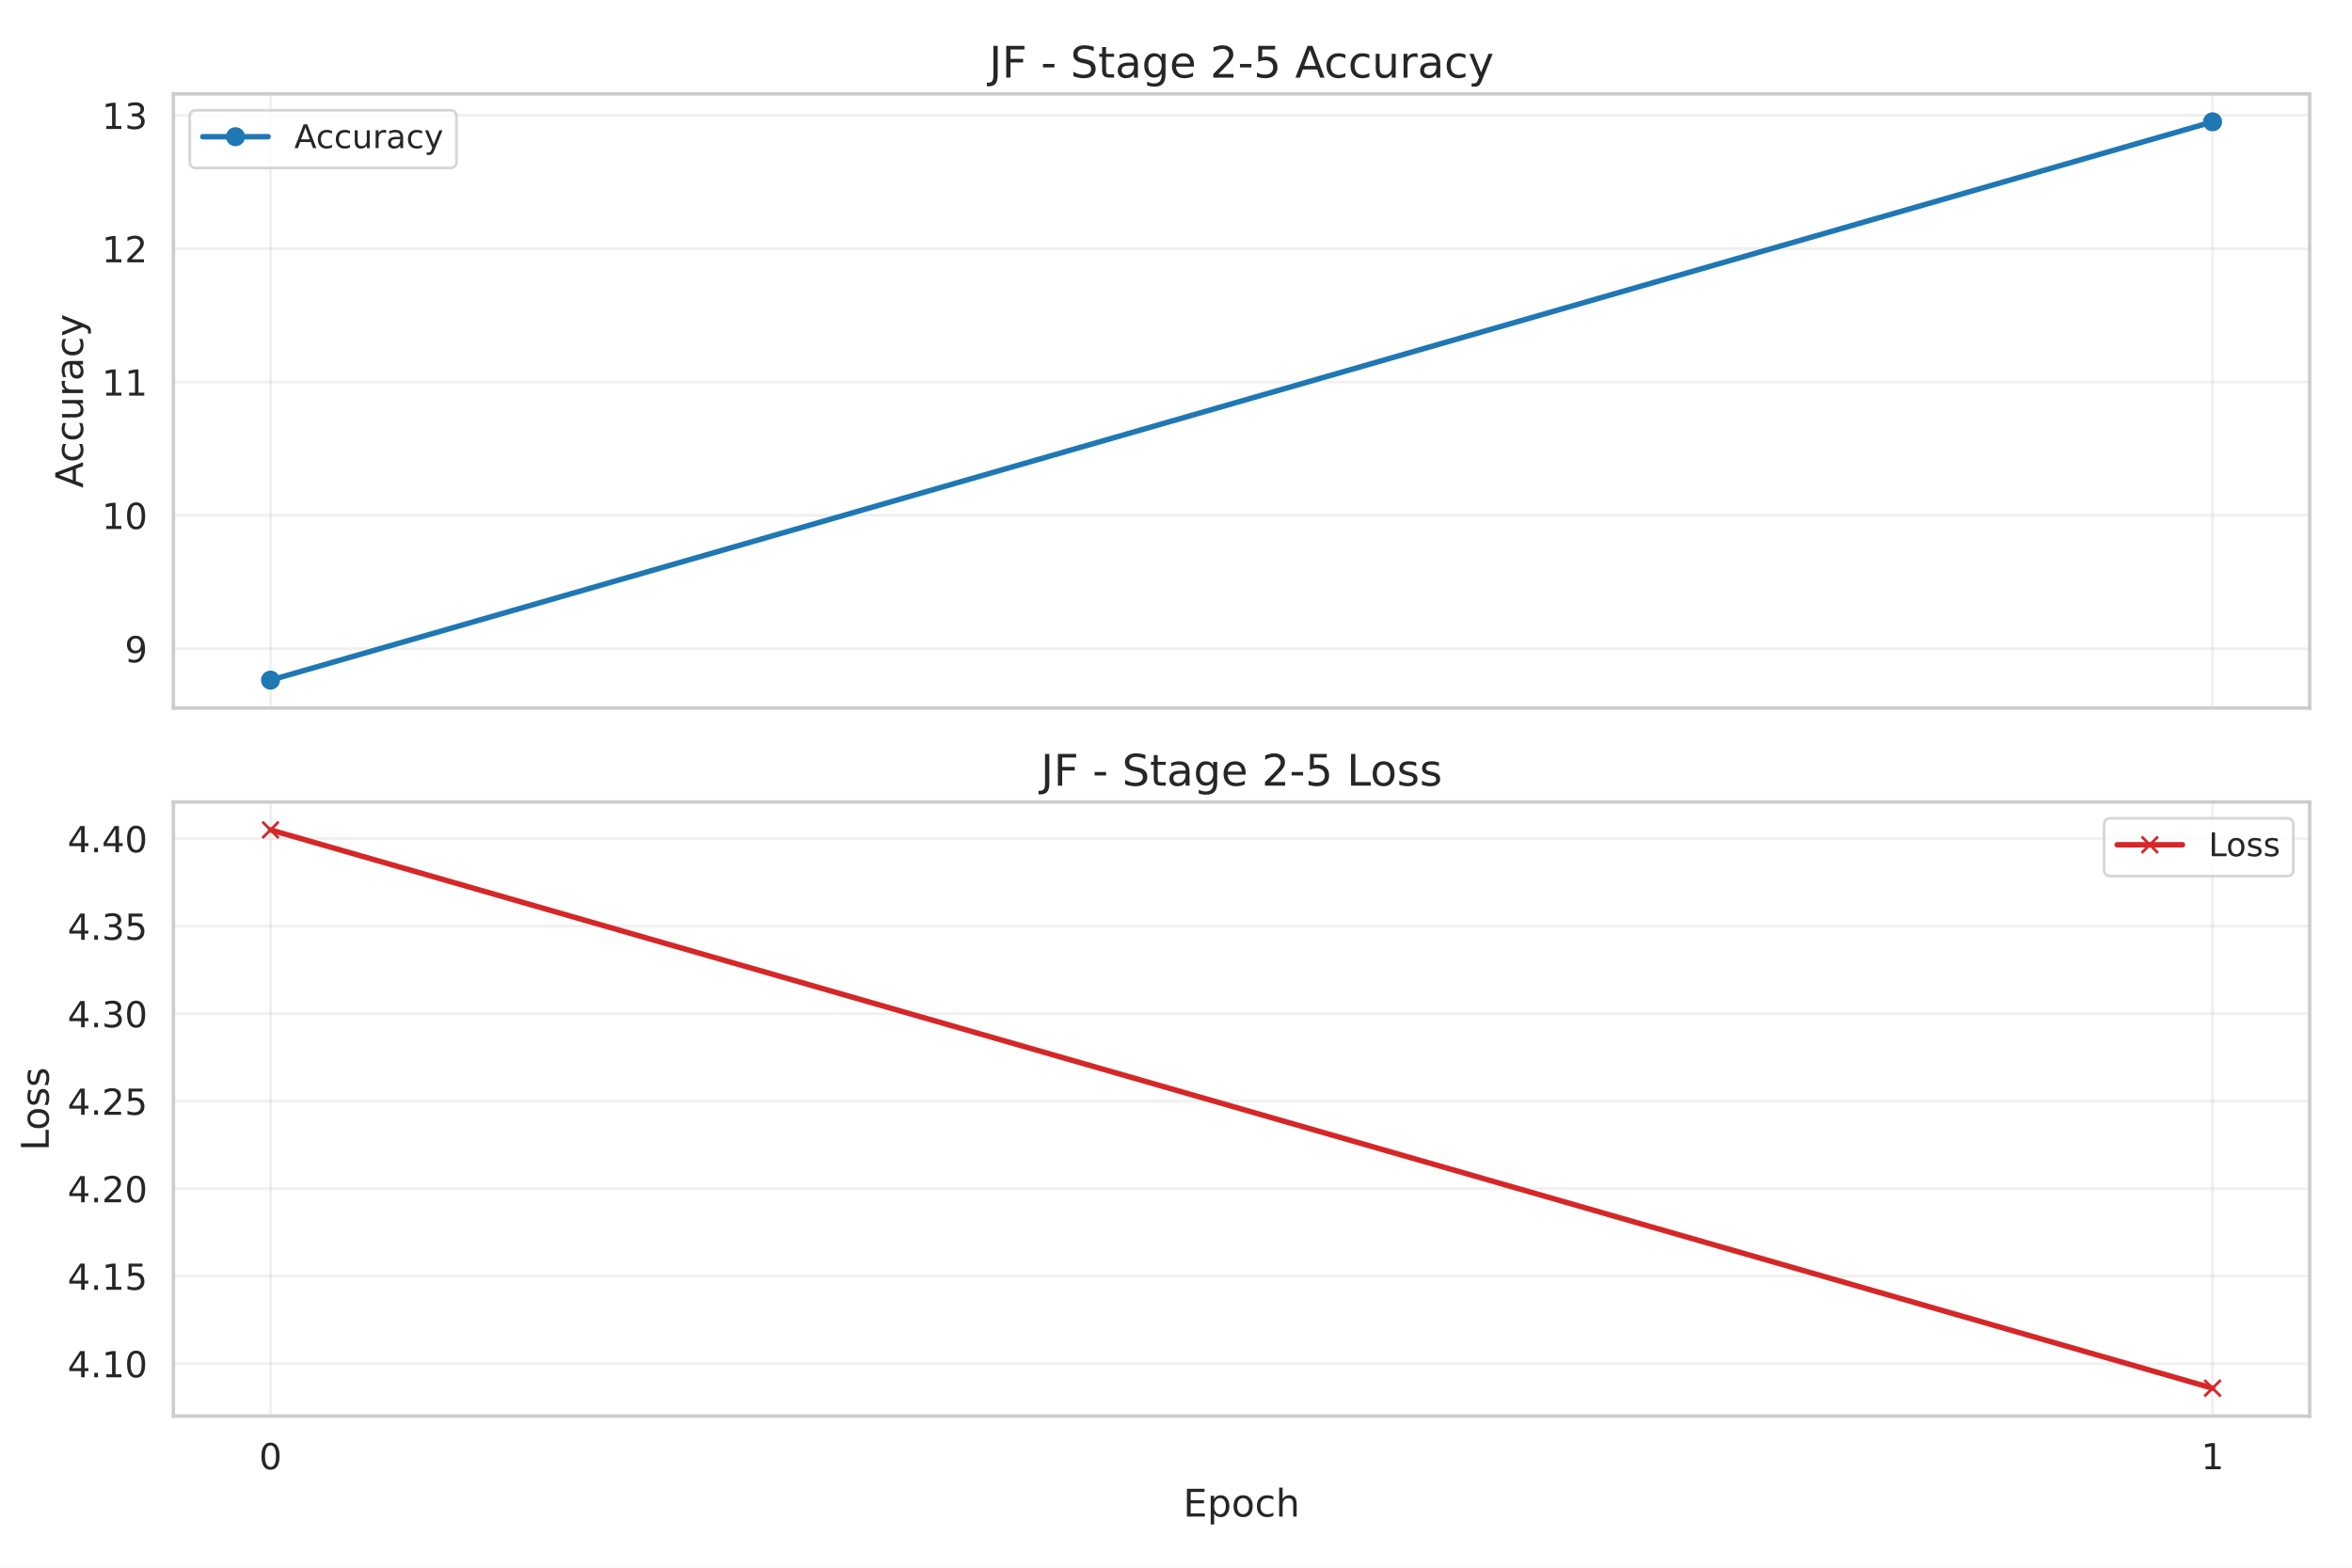
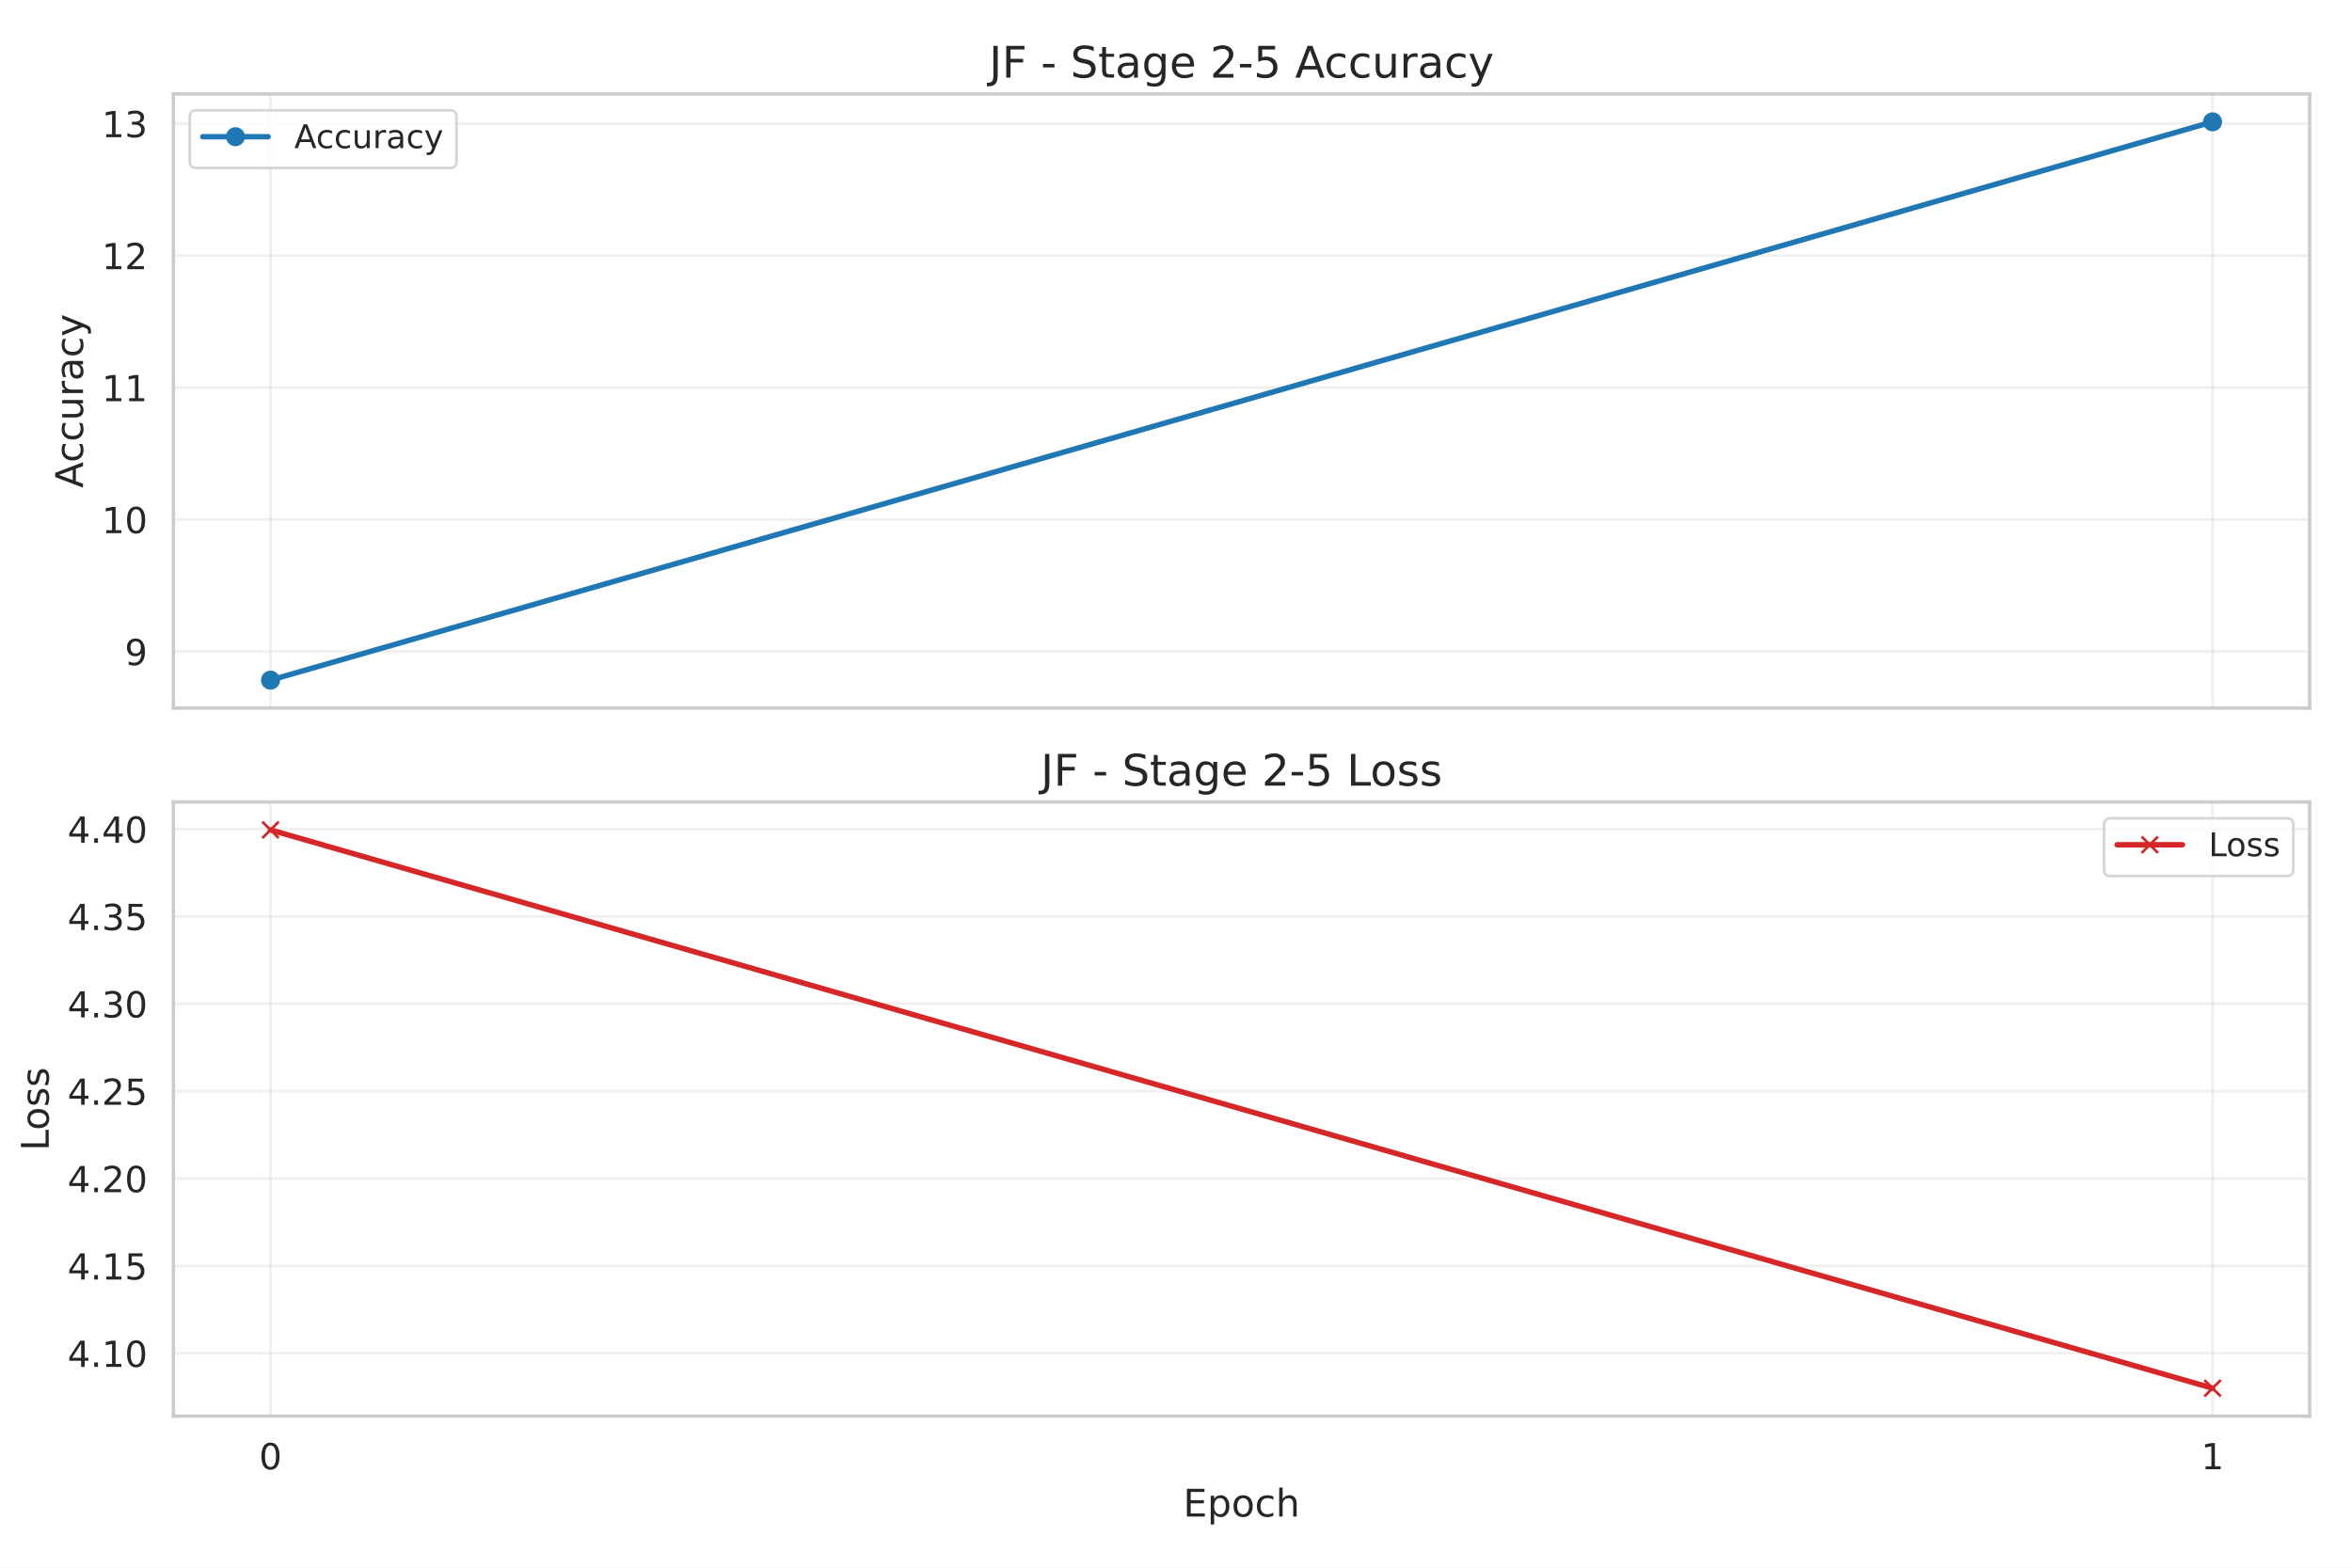
<svg xmlns="http://www.w3.org/2000/svg" xmlns:xlink="http://www.w3.org/1999/xlink" width="864pt" height="576pt" viewBox="0 0 864 576" version="1.1">
  <defs>
    <style type="text/css">*{stroke-linejoin: round; stroke-linecap: butt}</style>
  </defs>
  <g id="figure_1">
    <g id="patch_1">
      <path d="M 0 576  L 864 576  L 864 0  L 0 0  z " style="fill: #ffffff" />
    </g>
    <g id="axes_1">
      <g id="patch_2">
        <path d="M 63.702 260.154  L 848.448 260.154  L 848.448 34.512  L 63.702 34.512  z " style="fill: #ffffff" />
      </g>
      <g id="matplotlib.axis_1">
        <g id="xtick_1">
          <g id="line2d_1">
-             <path d="M 99.372 260.154  L 99.372 34.512  " clip-path="url(#pe0640ec7a4)" style="fill: none; stroke: #cccccc; stroke-opacity: 0.3; stroke-linecap: round" />
+             <path d="M 99.372 260.154  L 99.372 34.512  " clip-path="url(#pe57ee7ac9f)" style="fill: none; stroke: #cccccc; stroke-opacity: 0.3; stroke-linecap: round" />
          </g>
        </g>
        <g id="xtick_2">
          <g id="line2d_2">
-             <path d="M 812.778 260.154  L 812.778 34.512  " clip-path="url(#pe0640ec7a4)" style="fill: none; stroke: #cccccc; stroke-opacity: 0.3; stroke-linecap: round" />
+             <path d="M 812.778 260.154  L 812.778 34.512  " clip-path="url(#pe57ee7ac9f)" style="fill: none; stroke: #cccccc; stroke-opacity: 0.3; stroke-linecap: round" />
          </g>
        </g>
      </g>
      <g id="matplotlib.axis_2">
        <g id="ytick_1">
          <g id="line2d_3">
-             <path d="M 63.702 238.335  L 848.448 238.335  " clip-path="url(#pe0640ec7a4)" style="fill: none; stroke: #cccccc; stroke-opacity: 0.3; stroke-linecap: round" />
+             <path d="M 63.702 239.374  L 848.448 239.374  " clip-path="url(#pe57ee7ac9f)" style="fill: none; stroke: #cccccc; stroke-opacity: 0.3; stroke-linecap: round" />
          </g>
          <g id="text_1">
-             <g style="fill: #262626" transform="translate(45.8035 243.3504) scale(0.132 -0.132)">
+             <g style="fill: #262626" transform="translate(45.8035 244.3893) scale(0.132 -0.132)">
              <defs>
                <path id="DejaVuSans-39" d="M 703 97  L 703 672  Q 941 559 1184 500  Q 1428 441 1663 441  Q 2288 441 2617 861  Q 2947 1281 2994 2138  Q 2813 1869 2534 1725  Q 2256 1581 1919 1581  Q 1219 1581 811 2004  Q 403 2428 403 3163  Q 403 3881 828 4315  Q 1253 4750 1959 4750  Q 2769 4750 3195 4129  Q 3622 3509 3622 2328  Q 3622 1225 3098 567  Q 2575 -91 1691 -91  Q 1453 -91 1209 -44  Q 966 3 703 97  z M 1959 2075  Q 2384 2075 2632 2365  Q 2881 2656 2881 3163  Q 2881 3666 2632 3958  Q 2384 4250 1959 4250  Q 1534 4250 1286 3958  Q 1038 3666 1038 3163  Q 1038 2656 1286 2365  Q 1534 2075 1959 2075  z " transform="scale(0.015625)" />
              </defs>
              <use xlink:href="#DejaVuSans-39" />
            </g>
          </g>
        </g>
        <g id="ytick_2">
          <g id="line2d_4">
-             <path d="M 63.702 189.344  L 848.448 189.344  " clip-path="url(#pe0640ec7a4)" style="fill: none; stroke: #cccccc; stroke-opacity: 0.3; stroke-linecap: round" />
+             <path d="M 63.702 190.881  L 848.448 190.881  " clip-path="url(#pe57ee7ac9f)" style="fill: none; stroke: #cccccc; stroke-opacity: 0.3; stroke-linecap: round" />
          </g>
          <g id="text_2">
-             <g style="fill: #262626" transform="translate(37.405 194.3585) scale(0.132 -0.132)">
+             <g style="fill: #262626" transform="translate(37.405 195.8955) scale(0.132 -0.132)">
              <defs>
                <path id="DejaVuSans-31" d="M 794 531  L 1825 531  L 1825 4091  L 703 3866  L 703 4441  L 1819 4666  L 2450 4666  L 2450 531  L 3481 531  L 3481 0  L 794 0  L 794 531  z " transform="scale(0.015625)" />
                <path id="DejaVuSans-30" d="M 2034 4250  Q 1547 4250 1301 3770  Q 1056 3291 1056 2328  Q 1056 1369 1301 889  Q 1547 409 2034 409  Q 2525 409 2770 889  Q 3016 1369 3016 2328  Q 3016 3291 2770 3770  Q 2525 4250 2034 4250  z M 2034 4750  Q 2819 4750 3233 4129  Q 3647 3509 3647 2328  Q 3647 1150 3233 529  Q 2819 -91 2034 -91  Q 1250 -91 836 529  Q 422 1150 422 2328  Q 422 3509 836 4129  Q 1250 4750 2034 4750  z " transform="scale(0.015625)" />
              </defs>
              <use xlink:href="#DejaVuSans-31" />
              <use xlink:href="#DejaVuSans-30" transform="translate(63.62305 0)" />
            </g>
          </g>
        </g>
        <g id="ytick_3">
          <g id="line2d_5">
-             <path d="M 63.702 140.352  L 848.448 140.352  " clip-path="url(#pe0640ec7a4)" style="fill: none; stroke: #cccccc; stroke-opacity: 0.3; stroke-linecap: round" />
+             <path d="M 63.702 142.387  L 848.448 142.387  " clip-path="url(#pe57ee7ac9f)" style="fill: none; stroke: #cccccc; stroke-opacity: 0.3; stroke-linecap: round" />
          </g>
          <g id="text_3">
-             <g style="fill: #262626" transform="translate(37.405 145.3666) scale(0.132 -0.132)">
+             <g style="fill: #262626" transform="translate(37.405 147.4016) scale(0.132 -0.132)">
              <use xlink:href="#DejaVuSans-31" />
              <use xlink:href="#DejaVuSans-31" transform="translate(63.62305 0)" />
            </g>
          </g>
        </g>
        <g id="ytick_4">
          <g id="line2d_6">
-             <path d="M 63.702 91.36  L 848.448 91.36  " clip-path="url(#pe0640ec7a4)" style="fill: none; stroke: #cccccc; stroke-opacity: 0.3; stroke-linecap: round" />
+             <path d="M 63.702 93.893  L 848.448 93.893  " clip-path="url(#pe57ee7ac9f)" style="fill: none; stroke: #cccccc; stroke-opacity: 0.3; stroke-linecap: round" />
          </g>
          <g id="text_4">
-             <g style="fill: #262626" transform="translate(37.405 96.37472) scale(0.132 -0.132)">
+             <g style="fill: #262626" transform="translate(37.405 98.90772) scale(0.132 -0.132)">
              <defs>
                <path id="DejaVuSans-32" d="M 1228 531  L 3431 531  L 3431 0  L 469 0  L 469 531  Q 828 903 1448 1529  Q 2069 2156 2228 2338  Q 2531 2678 2651 2914  Q 2772 3150 2772 3378  Q 2772 3750 2511 3984  Q 2250 4219 1831 4219  Q 1534 4219 1204 4116  Q 875 4013 500 3803  L 500 4441  Q 881 4594 1212 4672  Q 1544 4750 1819 4750  Q 2544 4750 2975 4387  Q 3406 4025 3406 3419  Q 3406 3131 3298 2873  Q 3191 2616 2906 2266  Q 2828 2175 2409 1742  Q 1991 1309 1228 531  z " transform="scale(0.015625)" />
              </defs>
              <use xlink:href="#DejaVuSans-31" />
              <use xlink:href="#DejaVuSans-32" transform="translate(63.62305 0)" />
            </g>
          </g>
        </g>
        <g id="ytick_5">
          <g id="line2d_7">
-             <path d="M 63.702 42.368  L 848.448 42.368  " clip-path="url(#pe0640ec7a4)" style="fill: none; stroke: #cccccc; stroke-opacity: 0.3; stroke-linecap: round" />
+             <path d="M 63.702 45.399  L 848.448 45.399  " clip-path="url(#pe57ee7ac9f)" style="fill: none; stroke: #cccccc; stroke-opacity: 0.3; stroke-linecap: round" />
          </g>
          <g id="text_5">
-             <g style="fill: #262626" transform="translate(37.405 47.38282) scale(0.132 -0.132)">
+             <g style="fill: #262626" transform="translate(37.405 50.41384) scale(0.132 -0.132)">
              <defs>
                <path id="DejaVuSans-33" d="M 2597 2516  Q 3050 2419 3304 2112  Q 3559 1806 3559 1356  Q 3559 666 3084 287  Q 2609 -91 1734 -91  Q 1441 -91 1130 -33  Q 819 25 488 141  L 488 750  Q 750 597 1062 519  Q 1375 441 1716 441  Q 2309 441 2620 675  Q 2931 909 2931 1356  Q 2931 1769 2642 2001  Q 2353 2234 1838 2234  L 1294 2234  L 1294 2753  L 1863 2753  Q 2328 2753 2575 2939  Q 2822 3125 2822 3475  Q 2822 3834 2567 4026  Q 2313 4219 1838 4219  Q 1578 4219 1281 4162  Q 984 4106 628 3988  L 628 4550  Q 988 4650 1302 4700  Q 1616 4750 1894 4750  Q 2613 4750 3031 4423  Q 3450 4097 3450 3541  Q 3450 3153 3228 2886  Q 3006 2619 2597 2516  z " transform="scale(0.015625)" />
              </defs>
              <use xlink:href="#DejaVuSans-31" />
              <use xlink:href="#DejaVuSans-33" transform="translate(63.62305 0)" />
            </g>
          </g>
        </g>
        <g id="text_6">
          <g style="fill: #262626" transform="translate(30.49344 179.2924) rotate(-90) scale(0.14 -0.14)">
            <defs>
              <path id="DejaVuSans-41" d="M 2188 4044  L 1331 1722  L 3047 1722  L 2188 4044  z M 1831 4666  L 2547 4666  L 4325 0  L 3669 0  L 3244 1197  L 1141 1197  L 716 0  L 50 0  L 1831 4666  z " transform="scale(0.015625)" />
              <path id="DejaVuSans-63" d="M 3122 3366  L 3122 2828  Q 2878 2963 2633 3030  Q 2388 3097 2138 3097  Q 1578 3097 1268 2742  Q 959 2388 959 1747  Q 959 1106 1268 751  Q 1578 397 2138 397  Q 2388 397 2633 464  Q 2878 531 3122 666  L 3122 134  Q 2881 22 2623 -34  Q 2366 -91 2075 -91  Q 1284 -91 818 406  Q 353 903 353 1747  Q 353 2603 823 3093  Q 1294 3584 2113 3584  Q 2378 3584 2631 3529  Q 2884 3475 3122 3366  z " transform="scale(0.015625)" />
              <path id="DejaVuSans-75" d="M 544 1381  L 544 3500  L 1119 3500  L 1119 1403  Q 1119 906 1312 657  Q 1506 409 1894 409  Q 2359 409 2629 706  Q 2900 1003 2900 1516  L 2900 3500  L 3475 3500  L 3475 0  L 2900 0  L 2900 538  Q 2691 219 2414 64  Q 2138 -91 1772 -91  Q 1169 -91 856 284  Q 544 659 544 1381  z M 1991 3584  L 1991 3584  z " transform="scale(0.015625)" />
              <path id="DejaVuSans-72" d="M 2631 2963  Q 2534 3019 2420 3045  Q 2306 3072 2169 3072  Q 1681 3072 1420 2755  Q 1159 2438 1159 1844  L 1159 0  L 581 0  L 581 3500  L 1159 3500  L 1159 2956  Q 1341 3275 1631 3429  Q 1922 3584 2338 3584  Q 2397 3584 2469 3576  Q 2541 3569 2628 3553  L 2631 2963  z " transform="scale(0.015625)" />
              <path id="DejaVuSans-61" d="M 2194 1759  Q 1497 1759 1228 1600  Q 959 1441 959 1056  Q 959 750 1161 570  Q 1363 391 1709 391  Q 2188 391 2477 730  Q 2766 1069 2766 1631  L 2766 1759  L 2194 1759  z M 3341 1997  L 3341 0  L 2766 0  L 2766 531  Q 2569 213 2275 61  Q 1981 -91 1556 -91  Q 1019 -91 701 211  Q 384 513 384 1019  Q 384 1609 779 1909  Q 1175 2209 1959 2209  L 2766 2209  L 2766 2266  Q 2766 2663 2505 2880  Q 2244 3097 1772 3097  Q 1472 3097 1187 3025  Q 903 2953 641 2809  L 641 3341  Q 956 3463 1253 3523  Q 1550 3584 1831 3584  Q 2591 3584 2966 3190  Q 3341 2797 3341 1997  z " transform="scale(0.015625)" />
              <path id="DejaVuSans-79" d="M 2059 -325  Q 1816 -950 1584 -1140  Q 1353 -1331 966 -1331  L 506 -1331  L 506 -850  L 844 -850  Q 1081 -850 1212 -737  Q 1344 -625 1503 -206  L 1606 56  L 191 3500  L 800 3500  L 1894 763  L 2988 3500  L 3597 3500  L 2059 -325  z " transform="scale(0.015625)" />
            </defs>
            <use xlink:href="#DejaVuSans-41" />
            <use xlink:href="#DejaVuSans-63" transform="translate(66.6582 0)" />
            <use xlink:href="#DejaVuSans-63" transform="translate(121.6387 0)" />
            <use xlink:href="#DejaVuSans-75" transform="translate(176.6191 0)" />
            <use xlink:href="#DejaVuSans-72" transform="translate(239.998 0)" />
            <use xlink:href="#DejaVuSans-61" transform="translate(281.1113 0)" />
            <use xlink:href="#DejaVuSans-63" transform="translate(342.3906 0)" />
            <use xlink:href="#DejaVuSans-79" transform="translate(397.3711 0)" />
          </g>
        </g>
      </g>
      <g id="line2d_8">
-         <path d="M 99.372 249.898  L 812.778 44.768  " clip-path="url(#pe0640ec7a4)" style="fill: none; stroke: #1f77b4; stroke-width: 2; stroke-linecap: round" />
+         <path d="M 99.372 249.898  L 812.778 44.768  " clip-path="url(#pe57ee7ac9f)" style="fill: none; stroke: #1f77b4; stroke-width: 2; stroke-linecap: round" />
        <defs>
-           <path id="mf02a78cee3" d="M 0 3  C 0.796 3 1.559 2.684 2.121 2.121  C 2.684 1.559 3 0.796 3 0  C 3 -0.796 2.684 -1.559 2.121 -2.121  C 1.559 -2.684 0.796 -3 0 -3  C -0.796 -3 -1.559 -2.684 -2.121 -2.121  C -2.684 -1.559 -3 -0.796 -3 0  C -3 0.796 -2.684 1.559 -2.121 2.121  C -1.559 2.684 -0.796 3 0 3  z " style="stroke: #1f77b4" />
+           <path id="m8026014556" d="M 0 3  C 0.796 3 1.559 2.684 2.121 2.121  C 2.684 1.559 3 0.796 3 0  C 3 -0.796 2.684 -1.559 2.121 -2.121  C 1.559 -2.684 0.796 -3 0 -3  C -0.796 -3 -1.559 -2.684 -2.121 -2.121  C -2.684 -1.559 -3 -0.796 -3 0  C -3 0.796 -2.684 1.559 -2.121 2.121  C -1.559 2.684 -0.796 3 0 3  z " style="stroke: #1f77b4" />
        </defs>
-         <g clip-path="url(#pe0640ec7a4)">
-           <use xlink:href="#mf02a78cee3" x="99.372" y="249.898" style="fill: #1f77b4; stroke: #1f77b4" />
-           <use xlink:href="#mf02a78cee3" x="812.778" y="44.768" style="fill: #1f77b4; stroke: #1f77b4" />
+         <g clip-path="url(#pe57ee7ac9f)">
+           <use xlink:href="#m8026014556" x="99.372" y="249.898" style="fill: #1f77b4; stroke: #1f77b4" />
+           <use xlink:href="#m8026014556" x="812.778" y="44.768" style="fill: #1f77b4; stroke: #1f77b4" />
        </g>
      </g>
      <g id="patch_3">
        <path d="M 63.702 260.154  L 63.702 34.512  " style="fill: none; stroke: #cccccc; stroke-width: 1.25; stroke-linejoin: miter; stroke-linecap: square" />
      </g>
      <g id="patch_4">
        <path d="M 848.448 260.154  L 848.448 34.512  " style="fill: none; stroke: #cccccc; stroke-width: 1.25; stroke-linejoin: miter; stroke-linecap: square" />
      </g>
      <g id="patch_5">
        <path d="M 63.702 260.154  L 848.448 260.154  " style="fill: none; stroke: #cccccc; stroke-width: 1.25; stroke-linejoin: miter; stroke-linecap: square" />
      </g>
      <g id="patch_6">
        <path d="M 63.702 34.512  L 848.448 34.512  " style="fill: none; stroke: #cccccc; stroke-width: 1.25; stroke-linejoin: miter; stroke-linecap: square" />
      </g>
      <g id="text_7">
        <g style="fill: #262626" transform="translate(363.3475 28.512) scale(0.16 -0.16)">
          <defs>
            <path id="DejaVuSans-4a" d="M 628 4666  L 1259 4666  L 1259 325  Q 1259 -519 939 -900  Q 619 -1281 -91 -1281  L -331 -1281  L -331 -750  L -134 -750  Q 284 -750 456 -515  Q 628 -281 628 325  L 628 4666  z " transform="scale(0.015625)" />
            <path id="DejaVuSans-46" d="M 628 4666  L 3309 4666  L 3309 4134  L 1259 4134  L 1259 2759  L 3109 2759  L 3109 2228  L 1259 2228  L 1259 0  L 628 0  L 628 4666  z " transform="scale(0.015625)" />
            <path id="DejaVuSans-20" transform="scale(0.015625)" />
            <path id="DejaVuSans-2d" d="M 313 2009  L 1997 2009  L 1997 1497  L 313 1497  L 313 2009  z " transform="scale(0.015625)" />
            <path id="DejaVuSans-53" d="M 3425 4513  L 3425 3897  Q 3066 4069 2747 4153  Q 2428 4238 2131 4238  Q 1616 4238 1336 4038  Q 1056 3838 1056 3469  Q 1056 3159 1242 3001  Q 1428 2844 1947 2747  L 2328 2669  Q 3034 2534 3370 2195  Q 3706 1856 3706 1288  Q 3706 609 3251 259  Q 2797 -91 1919 -91  Q 1588 -91 1214 -16  Q 841 59 441 206  L 441 856  Q 825 641 1194 531  Q 1563 422 1919 422  Q 2459 422 2753 634  Q 3047 847 3047 1241  Q 3047 1584 2836 1778  Q 2625 1972 2144 2069  L 1759 2144  Q 1053 2284 737 2584  Q 422 2884 422 3419  Q 422 4038 858 4394  Q 1294 4750 2059 4750  Q 2388 4750 2728 4690  Q 3069 4631 3425 4513  z " transform="scale(0.015625)" />
            <path id="DejaVuSans-74" d="M 1172 4494  L 1172 3500  L 2356 3500  L 2356 3053  L 1172 3053  L 1172 1153  Q 1172 725 1289 603  Q 1406 481 1766 481  L 2356 481  L 2356 0  L 1766 0  Q 1100 0 847 248  Q 594 497 594 1153  L 594 3053  L 172 3053  L 172 3500  L 594 3500  L 594 4494  L 1172 4494  z " transform="scale(0.015625)" />
            <path id="DejaVuSans-67" d="M 2906 1791  Q 2906 2416 2648 2759  Q 2391 3103 1925 3103  Q 1463 3103 1205 2759  Q 947 2416 947 1791  Q 947 1169 1205 825  Q 1463 481 1925 481  Q 2391 481 2648 825  Q 2906 1169 2906 1791  z M 3481 434  Q 3481 -459 3084 -895  Q 2688 -1331 1869 -1331  Q 1566 -1331 1297 -1286  Q 1028 -1241 775 -1147  L 775 -588  Q 1028 -725 1275 -790  Q 1522 -856 1778 -856  Q 2344 -856 2625 -561  Q 2906 -266 2906 331  L 2906 616  Q 2728 306 2450 153  Q 2172 0 1784 0  Q 1141 0 747 490  Q 353 981 353 1791  Q 353 2603 747 3093  Q 1141 3584 1784 3584  Q 2172 3584 2450 3431  Q 2728 3278 2906 2969  L 2906 3500  L 3481 3500  L 3481 434  z " transform="scale(0.015625)" />
            <path id="DejaVuSans-65" d="M 3597 1894  L 3597 1613  L 953 1613  Q 991 1019 1311 708  Q 1631 397 2203 397  Q 2534 397 2845 478  Q 3156 559 3463 722  L 3463 178  Q 3153 47 2828 -22  Q 2503 -91 2169 -91  Q 1331 -91 842 396  Q 353 884 353 1716  Q 353 2575 817 3079  Q 1281 3584 2069 3584  Q 2775 3584 3186 3129  Q 3597 2675 3597 1894  z M 3022 2063  Q 3016 2534 2758 2815  Q 2500 3097 2075 3097  Q 1594 3097 1305 2825  Q 1016 2553 972 2059  L 3022 2063  z " transform="scale(0.015625)" />
            <path id="DejaVuSans-35" d="M 691 4666  L 3169 4666  L 3169 4134  L 1269 4134  L 1269 2991  Q 1406 3038 1543 3061  Q 1681 3084 1819 3084  Q 2600 3084 3056 2656  Q 3513 2228 3513 1497  Q 3513 744 3044 326  Q 2575 -91 1722 -91  Q 1428 -91 1123 -41  Q 819 9 494 109  L 494 744  Q 775 591 1075 516  Q 1375 441 1709 441  Q 2250 441 2565 725  Q 2881 1009 2881 1497  Q 2881 1984 2565 2268  Q 2250 2553 1709 2553  Q 1456 2553 1204 2497  Q 953 2441 691 2322  L 691 4666  z " transform="scale(0.015625)" />
          </defs>
          <use xlink:href="#DejaVuSans-4a" />
          <use xlink:href="#DejaVuSans-46" transform="translate(29.49219 0)" />
          <use xlink:href="#DejaVuSans-20" transform="translate(87.01172 0)" />
          <use xlink:href="#DejaVuSans-2d" transform="translate(118.7988 0)" />
          <use xlink:href="#DejaVuSans-20" transform="translate(154.8828 0)" />
          <use xlink:href="#DejaVuSans-53" transform="translate(186.6699 0)" />
          <use xlink:href="#DejaVuSans-74" transform="translate(250.1465 0)" />
          <use xlink:href="#DejaVuSans-61" transform="translate(289.3555 0)" />
          <use xlink:href="#DejaVuSans-67" transform="translate(350.6348 0)" />
          <use xlink:href="#DejaVuSans-65" transform="translate(414.1113 0)" />
          <use xlink:href="#DejaVuSans-20" transform="translate(475.6348 0)" />
          <use xlink:href="#DejaVuSans-32" transform="translate(507.4219 0)" />
          <use xlink:href="#DejaVuSans-2d" transform="translate(571.0449 0)" />
          <use xlink:href="#DejaVuSans-35" transform="translate(607.1289 0)" />
          <use xlink:href="#DejaVuSans-20" transform="translate(670.752 0)" />
          <use xlink:href="#DejaVuSans-41" transform="translate(702.5391 0)" />
          <use xlink:href="#DejaVuSans-63" transform="translate(769.1973 0)" />
          <use xlink:href="#DejaVuSans-63" transform="translate(824.1777 0)" />
          <use xlink:href="#DejaVuSans-75" transform="translate(879.1582 0)" />
          <use xlink:href="#DejaVuSans-72" transform="translate(942.5371 0)" />
          <use xlink:href="#DejaVuSans-61" transform="translate(983.6504 0)" />
          <use xlink:href="#DejaVuSans-63" transform="translate(1044.93 0)" />
          <use xlink:href="#DejaVuSans-79" transform="translate(1099.91 0)" />
        </g>
      </g>
      <g id="legend_1">
        <g id="patch_7">
          <path d="M 72.102 61.726  L 165.29 61.726  Q 167.69 61.726 167.69 59.326  L 167.69 42.912  Q 167.69 40.512 165.29 40.512  L 72.102 40.512  Q 69.702 40.512 69.702 42.912  L 69.702 59.326  Q 69.702 61.726 72.102 61.726  z " style="fill: #ffffff; opacity: 0.8; stroke: #cccccc; stroke-linejoin: miter" />
        </g>
        <g id="line2d_9">
          <path d="M 74.502 50.23  L 86.502 50.23  L 98.502 50.23  " style="fill: none; stroke: #1f77b4; stroke-width: 2; stroke-linecap: round" />
          <g>
-             <use xlink:href="#mf02a78cee3" x="86.502" y="50.23" style="fill: #1f77b4; stroke: #1f77b4" />
+             <use xlink:href="#m8026014556" x="86.502" y="50.23" style="fill: #1f77b4; stroke: #1f77b4" />
          </g>
        </g>
        <g id="text_8">
          <g style="fill: #262626" transform="translate(108.102 54.43012) scale(0.12 -0.12)">
            <use xlink:href="#DejaVuSans-41" />
            <use xlink:href="#DejaVuSans-63" transform="translate(66.6582 0)" />
            <use xlink:href="#DejaVuSans-63" transform="translate(121.6387 0)" />
            <use xlink:href="#DejaVuSans-75" transform="translate(176.6191 0)" />
            <use xlink:href="#DejaVuSans-72" transform="translate(239.998 0)" />
            <use xlink:href="#DejaVuSans-61" transform="translate(281.1113 0)" />
            <use xlink:href="#DejaVuSans-63" transform="translate(342.3906 0)" />
            <use xlink:href="#DejaVuSans-79" transform="translate(397.3711 0)" />
          </g>
        </g>
      </g>
    </g>
    <g id="axes_2">
      <g id="patch_8">
        <path d="M 63.702 520.308  L 848.448 520.308  L 848.448 294.666  L 63.702 294.666  z " style="fill: #ffffff" />
      </g>
      <g id="matplotlib.axis_3">
        <g id="xtick_3">
          <g id="line2d_10">
-             <path d="M 99.372 520.308  L 99.372 294.666  " clip-path="url(#p0b5ad1b2c3)" style="fill: none; stroke: #cccccc; stroke-opacity: 0.3; stroke-linecap: round" />
+             <path d="M 99.372 520.308  L 99.372 294.666  " clip-path="url(#p9ed04ed649)" style="fill: none; stroke: #cccccc; stroke-opacity: 0.3; stroke-linecap: round" />
          </g>
          <g id="text_9">
            <g style="fill: #262626" transform="translate(95.17302 539.8379) scale(0.132 -0.132)">
              <use xlink:href="#DejaVuSans-30" />
            </g>
          </g>
        </g>
        <g id="xtick_4">
          <g id="line2d_11">
-             <path d="M 812.778 520.308  L 812.778 294.666  " clip-path="url(#p0b5ad1b2c3)" style="fill: none; stroke: #cccccc; stroke-opacity: 0.3; stroke-linecap: round" />
+             <path d="M 812.778 520.308  L 812.778 294.666  " clip-path="url(#p9ed04ed649)" style="fill: none; stroke: #cccccc; stroke-opacity: 0.3; stroke-linecap: round" />
          </g>
          <g id="text_10">
            <g style="fill: #262626" transform="translate(808.5785 539.8379) scale(0.132 -0.132)">
              <use xlink:href="#DejaVuSans-31" />
            </g>
          </g>
        </g>
        <g id="text_11">
          <g style="fill: #262626" transform="translate(434.6397 557.2209) scale(0.14 -0.14)">
            <defs>
              <path id="DejaVuSans-45" d="M 628 4666  L 3578 4666  L 3578 4134  L 1259 4134  L 1259 2753  L 3481 2753  L 3481 2222  L 1259 2222  L 1259 531  L 3634 531  L 3634 0  L 628 0  L 628 4666  z " transform="scale(0.015625)" />
              <path id="DejaVuSans-70" d="M 1159 525  L 1159 -1331  L 581 -1331  L 581 3500  L 1159 3500  L 1159 2969  Q 1341 3281 1617 3432  Q 1894 3584 2278 3584  Q 2916 3584 3314 3078  Q 3713 2572 3713 1747  Q 3713 922 3314 415  Q 2916 -91 2278 -91  Q 1894 -91 1617 61  Q 1341 213 1159 525  z M 3116 1747  Q 3116 2381 2855 2742  Q 2594 3103 2138 3103  Q 1681 3103 1420 2742  Q 1159 2381 1159 1747  Q 1159 1113 1420 752  Q 1681 391 2138 391  Q 2594 391 2855 752  Q 3116 1113 3116 1747  z " transform="scale(0.015625)" />
              <path id="DejaVuSans-6f" d="M 1959 3097  Q 1497 3097 1228 2736  Q 959 2375 959 1747  Q 959 1119 1226 758  Q 1494 397 1959 397  Q 2419 397 2687 759  Q 2956 1122 2956 1747  Q 2956 2369 2687 2733  Q 2419 3097 1959 3097  z M 1959 3584  Q 2709 3584 3137 3096  Q 3566 2609 3566 1747  Q 3566 888 3137 398  Q 2709 -91 1959 -91  Q 1206 -91 779 398  Q 353 888 353 1747  Q 353 2609 779 3096  Q 1206 3584 1959 3584  z " transform="scale(0.015625)" />
              <path id="DejaVuSans-68" d="M 3513 2113  L 3513 0  L 2938 0  L 2938 2094  Q 2938 2591 2744 2837  Q 2550 3084 2163 3084  Q 1697 3084 1428 2787  Q 1159 2491 1159 1978  L 1159 0  L 581 0  L 581 4863  L 1159 4863  L 1159 2956  Q 1366 3272 1645 3428  Q 1925 3584 2291 3584  Q 2894 3584 3203 3211  Q 3513 2838 3513 2113  z " transform="scale(0.015625)" />
            </defs>
            <use xlink:href="#DejaVuSans-45" />
            <use xlink:href="#DejaVuSans-70" transform="translate(63.18359 0)" />
            <use xlink:href="#DejaVuSans-6f" transform="translate(126.6602 0)" />
            <use xlink:href="#DejaVuSans-63" transform="translate(187.8418 0)" />
            <use xlink:href="#DejaVuSans-68" transform="translate(242.8223 0)" />
          </g>
        </g>
      </g>
      <g id="matplotlib.axis_4">
        <g id="ytick_6">
          <g id="line2d_12">
-             <path d="M 63.702 501.034  L 848.448 501.034  " clip-path="url(#p0b5ad1b2c3)" style="fill: none; stroke: #cccccc; stroke-opacity: 0.3; stroke-linecap: round" />
+             <path d="M 63.702 497.212  L 848.448 497.212  " clip-path="url(#p9ed04ed649)" style="fill: none; stroke: #cccccc; stroke-opacity: 0.3; stroke-linecap: round" />
          </g>
          <g id="text_12">
-             <g style="fill: #262626" transform="translate(24.81138 506.0485) scale(0.132 -0.132)">
+             <g style="fill: #262626" transform="translate(24.81138 502.2275) scale(0.132 -0.132)">
              <defs>
                <path id="DejaVuSans-34" d="M 2419 4116  L 825 1625  L 2419 1625  L 2419 4116  z M 2253 4666  L 3047 4666  L 3047 1625  L 3713 1625  L 3713 1100  L 3047 1100  L 3047 0  L 2419 0  L 2419 1100  L 313 1100  L 313 1709  L 2253 4666  z " transform="scale(0.015625)" />
                <path id="DejaVuSans-2e" d="M 684 794  L 1344 794  L 1344 0  L 684 0  L 684 794  z " transform="scale(0.015625)" />
              </defs>
              <use xlink:href="#DejaVuSans-34" />
              <use xlink:href="#DejaVuSans-2e" transform="translate(63.62305 0)" />
              <use xlink:href="#DejaVuSans-31" transform="translate(95.41016 0)" />
              <use xlink:href="#DejaVuSans-30" transform="translate(159.0332 0)" />
            </g>
          </g>
        </g>
        <g id="ytick_7">
          <g id="line2d_13">
-             <path d="M 63.702 468.882  L 848.448 468.882  " clip-path="url(#p0b5ad1b2c3)" style="fill: none; stroke: #cccccc; stroke-opacity: 0.3; stroke-linecap: round" />
+             <path d="M 63.702 465.113  L 848.448 465.113  " clip-path="url(#p9ed04ed649)" style="fill: none; stroke: #cccccc; stroke-opacity: 0.3; stroke-linecap: round" />
          </g>
          <g id="text_13">
-             <g style="fill: #262626" transform="translate(24.81138 473.8969) scale(0.132 -0.132)">
+             <g style="fill: #262626" transform="translate(24.81138 470.1285) scale(0.132 -0.132)">
              <use xlink:href="#DejaVuSans-34" />
              <use xlink:href="#DejaVuSans-2e" transform="translate(63.62305 0)" />
              <use xlink:href="#DejaVuSans-31" transform="translate(95.41016 0)" />
              <use xlink:href="#DejaVuSans-35" transform="translate(159.0332 0)" />
            </g>
          </g>
        </g>
        <g id="ytick_8">
          <g id="line2d_14">
-             <path d="M 63.702 436.73  L 848.448 436.73  " clip-path="url(#p0b5ad1b2c3)" style="fill: none; stroke: #cccccc; stroke-opacity: 0.3; stroke-linecap: round" />
+             <path d="M 63.702 433.014  L 848.448 433.014  " clip-path="url(#p9ed04ed649)" style="fill: none; stroke: #cccccc; stroke-opacity: 0.3; stroke-linecap: round" />
          </g>
          <g id="text_14">
-             <g style="fill: #262626" transform="translate(24.81138 441.7453) scale(0.132 -0.132)">
+             <g style="fill: #262626" transform="translate(24.81138 438.0294) scale(0.132 -0.132)">
              <use xlink:href="#DejaVuSans-34" />
              <use xlink:href="#DejaVuSans-2e" transform="translate(63.62305 0)" />
              <use xlink:href="#DejaVuSans-32" transform="translate(95.41016 0)" />
              <use xlink:href="#DejaVuSans-30" transform="translate(159.0332 0)" />
            </g>
          </g>
        </g>
        <g id="ytick_9">
          <g id="line2d_15">
-             <path d="M 63.702 404.579  L 848.448 404.579  " clip-path="url(#p0b5ad1b2c3)" style="fill: none; stroke: #cccccc; stroke-opacity: 0.3; stroke-linecap: round" />
+             <path d="M 63.702 400.915  L 848.448 400.915  " clip-path="url(#p9ed04ed649)" style="fill: none; stroke: #cccccc; stroke-opacity: 0.3; stroke-linecap: round" />
          </g>
          <g id="text_15">
-             <g style="fill: #262626" transform="translate(24.81138 409.5936) scale(0.132 -0.132)">
+             <g style="fill: #262626" transform="translate(24.81138 405.9304) scale(0.132 -0.132)">
              <use xlink:href="#DejaVuSans-34" />
              <use xlink:href="#DejaVuSans-2e" transform="translate(63.62305 0)" />
              <use xlink:href="#DejaVuSans-32" transform="translate(95.41016 0)" />
              <use xlink:href="#DejaVuSans-35" transform="translate(159.0332 0)" />
            </g>
          </g>
        </g>
        <g id="ytick_10">
          <g id="line2d_16">
-             <path d="M 63.702 372.427  L 848.448 372.427  " clip-path="url(#p0b5ad1b2c3)" style="fill: none; stroke: #cccccc; stroke-opacity: 0.3; stroke-linecap: round" />
+             <path d="M 63.702 368.816  L 848.448 368.816  " clip-path="url(#p9ed04ed649)" style="fill: none; stroke: #cccccc; stroke-opacity: 0.3; stroke-linecap: round" />
          </g>
          <g id="text_16">
-             <g style="fill: #262626" transform="translate(24.81138 377.442) scale(0.132 -0.132)">
+             <g style="fill: #262626" transform="translate(24.81138 373.8314) scale(0.132 -0.132)">
              <use xlink:href="#DejaVuSans-34" />
              <use xlink:href="#DejaVuSans-2e" transform="translate(63.62305 0)" />
              <use xlink:href="#DejaVuSans-33" transform="translate(95.41016 0)" />
              <use xlink:href="#DejaVuSans-30" transform="translate(159.0332 0)" />
            </g>
          </g>
        </g>
        <g id="ytick_11">
          <g id="line2d_17">
-             <path d="M 63.702 340.275  L 848.448 340.275  " clip-path="url(#p0b5ad1b2c3)" style="fill: none; stroke: #cccccc; stroke-opacity: 0.3; stroke-linecap: round" />
+             <path d="M 63.702 336.717  L 848.448 336.717  " clip-path="url(#p9ed04ed649)" style="fill: none; stroke: #cccccc; stroke-opacity: 0.3; stroke-linecap: round" />
          </g>
          <g id="text_17">
-             <g style="fill: #262626" transform="translate(24.81138 345.2904) scale(0.132 -0.132)">
+             <g style="fill: #262626" transform="translate(24.81138 341.7324) scale(0.132 -0.132)">
              <use xlink:href="#DejaVuSans-34" />
              <use xlink:href="#DejaVuSans-2e" transform="translate(63.62305 0)" />
              <use xlink:href="#DejaVuSans-33" transform="translate(95.41016 0)" />
              <use xlink:href="#DejaVuSans-35" transform="translate(159.0332 0)" />
            </g>
          </g>
        </g>
        <g id="ytick_12">
          <g id="line2d_18">
-             <path d="M 63.702 308.124  L 848.448 308.124  " clip-path="url(#p0b5ad1b2c3)" style="fill: none; stroke: #cccccc; stroke-opacity: 0.3; stroke-linecap: round" />
+             <path d="M 63.702 304.618  L 848.448 304.618  " clip-path="url(#p9ed04ed649)" style="fill: none; stroke: #cccccc; stroke-opacity: 0.3; stroke-linecap: round" />
          </g>
          <g id="text_18">
-             <g style="fill: #262626" transform="translate(24.81138 313.1388) scale(0.132 -0.132)">
+             <g style="fill: #262626" transform="translate(24.81138 309.6334) scale(0.132 -0.132)">
              <use xlink:href="#DejaVuSans-34" />
              <use xlink:href="#DejaVuSans-2e" transform="translate(63.62305 0)" />
              <use xlink:href="#DejaVuSans-34" transform="translate(95.41016 0)" />
              <use xlink:href="#DejaVuSans-30" transform="translate(159.0332 0)" />
            </g>
          </g>
        </g>
        <g id="text_19">
          <g style="fill: #262626" transform="translate(17.89981 422.8411) rotate(-90) scale(0.14 -0.14)">
            <defs>
              <path id="DejaVuSans-4c" d="M 628 4666  L 1259 4666  L 1259 531  L 3531 531  L 3531 0  L 628 0  L 628 4666  z " transform="scale(0.015625)" />
              <path id="DejaVuSans-73" d="M 2834 3397  L 2834 2853  Q 2591 2978 2328 3040  Q 2066 3103 1784 3103  Q 1356 3103 1142 2972  Q 928 2841 928 2578  Q 928 2378 1081 2264  Q 1234 2150 1697 2047  L 1894 2003  Q 2506 1872 2764 1633  Q 3022 1394 3022 966  Q 3022 478 2636 193  Q 2250 -91 1575 -91  Q 1294 -91 989 -36  Q 684 19 347 128  L 347 722  Q 666 556 975 473  Q 1284 391 1588 391  Q 1994 391 2212 530  Q 2431 669 2431 922  Q 2431 1156 2273 1281  Q 2116 1406 1581 1522  L 1381 1569  Q 847 1681 609 1914  Q 372 2147 372 2553  Q 372 3047 722 3315  Q 1072 3584 1716 3584  Q 2034 3584 2315 3537  Q 2597 3491 2834 3397  z " transform="scale(0.015625)" />
            </defs>
            <use xlink:href="#DejaVuSans-4c" />
            <use xlink:href="#DejaVuSans-6f" transform="translate(53.96289 0)" />
            <use xlink:href="#DejaVuSans-73" transform="translate(115.1445 0)" />
            <use xlink:href="#DejaVuSans-73" transform="translate(167.2441 0)" />
          </g>
        </g>
      </g>
      <g id="line2d_19">
-         <path d="M 99.372 304.922  L 812.778 510.052  " clip-path="url(#p0b5ad1b2c3)" style="fill: none; stroke: #d62728; stroke-width: 2; stroke-linecap: round" />
+         <path d="M 99.372 304.922  L 812.778 510.052  " clip-path="url(#p9ed04ed649)" style="fill: none; stroke: #d62728; stroke-width: 2; stroke-linecap: round" />
        <defs>
-           <path id="mc4a7ae5ddc" d="M -3 3  L 3 -3  M -3 -3  L 3 3  " style="stroke: #d62728" />
+           <path id="m38098bc665" d="M -3 3  L 3 -3  M -3 -3  L 3 3  " style="stroke: #d62728" />
        </defs>
-         <g clip-path="url(#p0b5ad1b2c3)">
-           <use xlink:href="#mc4a7ae5ddc" x="99.372" y="304.922" style="fill: #d62728; stroke: #d62728" />
-           <use xlink:href="#mc4a7ae5ddc" x="812.778" y="510.052" style="fill: #d62728; stroke: #d62728" />
+         <g clip-path="url(#p9ed04ed649)">
+           <use xlink:href="#m38098bc665" x="99.372" y="304.922" style="fill: #d62728; stroke: #d62728" />
+           <use xlink:href="#m38098bc665" x="812.778" y="510.052" style="fill: #d62728; stroke: #d62728" />
        </g>
      </g>
      <g id="patch_9">
        <path d="M 63.702 520.308  L 63.702 294.666  " style="fill: none; stroke: #cccccc; stroke-width: 1.25; stroke-linejoin: miter; stroke-linecap: square" />
      </g>
      <g id="patch_10">
        <path d="M 848.448 520.308  L 848.448 294.666  " style="fill: none; stroke: #cccccc; stroke-width: 1.25; stroke-linejoin: miter; stroke-linecap: square" />
      </g>
      <g id="patch_11">
        <path d="M 63.702 520.308  L 848.448 520.308  " style="fill: none; stroke: #cccccc; stroke-width: 1.25; stroke-linejoin: miter; stroke-linecap: square" />
      </g>
      <g id="patch_12">
        <path d="M 63.702 294.666  L 848.448 294.666  " style="fill: none; stroke: #cccccc; stroke-width: 1.25; stroke-linejoin: miter; stroke-linecap: square" />
      </g>
      <g id="text_20">
        <g style="fill: #262626" transform="translate(382.325 288.666) scale(0.16 -0.16)">
          <use xlink:href="#DejaVuSans-4a" />
          <use xlink:href="#DejaVuSans-46" transform="translate(29.49219 0)" />
          <use xlink:href="#DejaVuSans-20" transform="translate(87.01172 0)" />
          <use xlink:href="#DejaVuSans-2d" transform="translate(118.7988 0)" />
          <use xlink:href="#DejaVuSans-20" transform="translate(154.8828 0)" />
          <use xlink:href="#DejaVuSans-53" transform="translate(186.6699 0)" />
          <use xlink:href="#DejaVuSans-74" transform="translate(250.1465 0)" />
          <use xlink:href="#DejaVuSans-61" transform="translate(289.3555 0)" />
          <use xlink:href="#DejaVuSans-67" transform="translate(350.6348 0)" />
          <use xlink:href="#DejaVuSans-65" transform="translate(414.1113 0)" />
          <use xlink:href="#DejaVuSans-20" transform="translate(475.6348 0)" />
          <use xlink:href="#DejaVuSans-32" transform="translate(507.4219 0)" />
          <use xlink:href="#DejaVuSans-2d" transform="translate(571.0449 0)" />
          <use xlink:href="#DejaVuSans-35" transform="translate(607.1289 0)" />
          <use xlink:href="#DejaVuSans-20" transform="translate(670.752 0)" />
          <use xlink:href="#DejaVuSans-4c" transform="translate(702.5391 0)" />
          <use xlink:href="#DejaVuSans-6f" transform="translate(756.502 0)" />
          <use xlink:href="#DejaVuSans-73" transform="translate(817.6836 0)" />
          <use xlink:href="#DejaVuSans-73" transform="translate(869.7832 0)" />
        </g>
      </g>
      <g id="legend_2">
        <g id="patch_13">
          <path d="M 775.327 321.88  L 840.048 321.88  Q 842.448 321.88 842.448 319.48  L 842.448 303.066  Q 842.448 300.666 840.048 300.666  L 775.327 300.666  Q 772.927 300.666 772.927 303.066  L 772.927 319.48  Q 772.927 321.88 775.327 321.88  z " style="fill: #ffffff; opacity: 0.8; stroke: #cccccc; stroke-linejoin: miter" />
        </g>
        <g id="line2d_20">
          <path d="M 777.727 310.384  L 789.727 310.384  L 801.727 310.384  " style="fill: none; stroke: #d62728; stroke-width: 2; stroke-linecap: round" />
          <g>
-             <use xlink:href="#mc4a7ae5ddc" x="789.727" y="310.384" style="fill: #d62728; stroke: #d62728" />
+             <use xlink:href="#m38098bc665" x="789.727" y="310.384" style="fill: #d62728; stroke: #d62728" />
          </g>
        </g>
        <g id="text_21">
          <g style="fill: #262626" transform="translate(811.3267 314.5841) scale(0.12 -0.12)">
            <use xlink:href="#DejaVuSans-4c" />
            <use xlink:href="#DejaVuSans-6f" transform="translate(53.96289 0)" />
            <use xlink:href="#DejaVuSans-73" transform="translate(115.1445 0)" />
            <use xlink:href="#DejaVuSans-73" transform="translate(167.2441 0)" />
          </g>
        </g>
      </g>
    </g>
  </g>
  <defs>
-     <clipPath id="pe0640ec7a4">
+     <clipPath id="pe57ee7ac9f">
      <rect x="63.702" y="34.512" width="784.746" height="225.642" />
    </clipPath>
-     <clipPath id="p0b5ad1b2c3">
+     <clipPath id="p9ed04ed649">
      <rect x="63.702" y="294.666" width="784.746" height="225.642" />
    </clipPath>
  </defs>
</svg>
